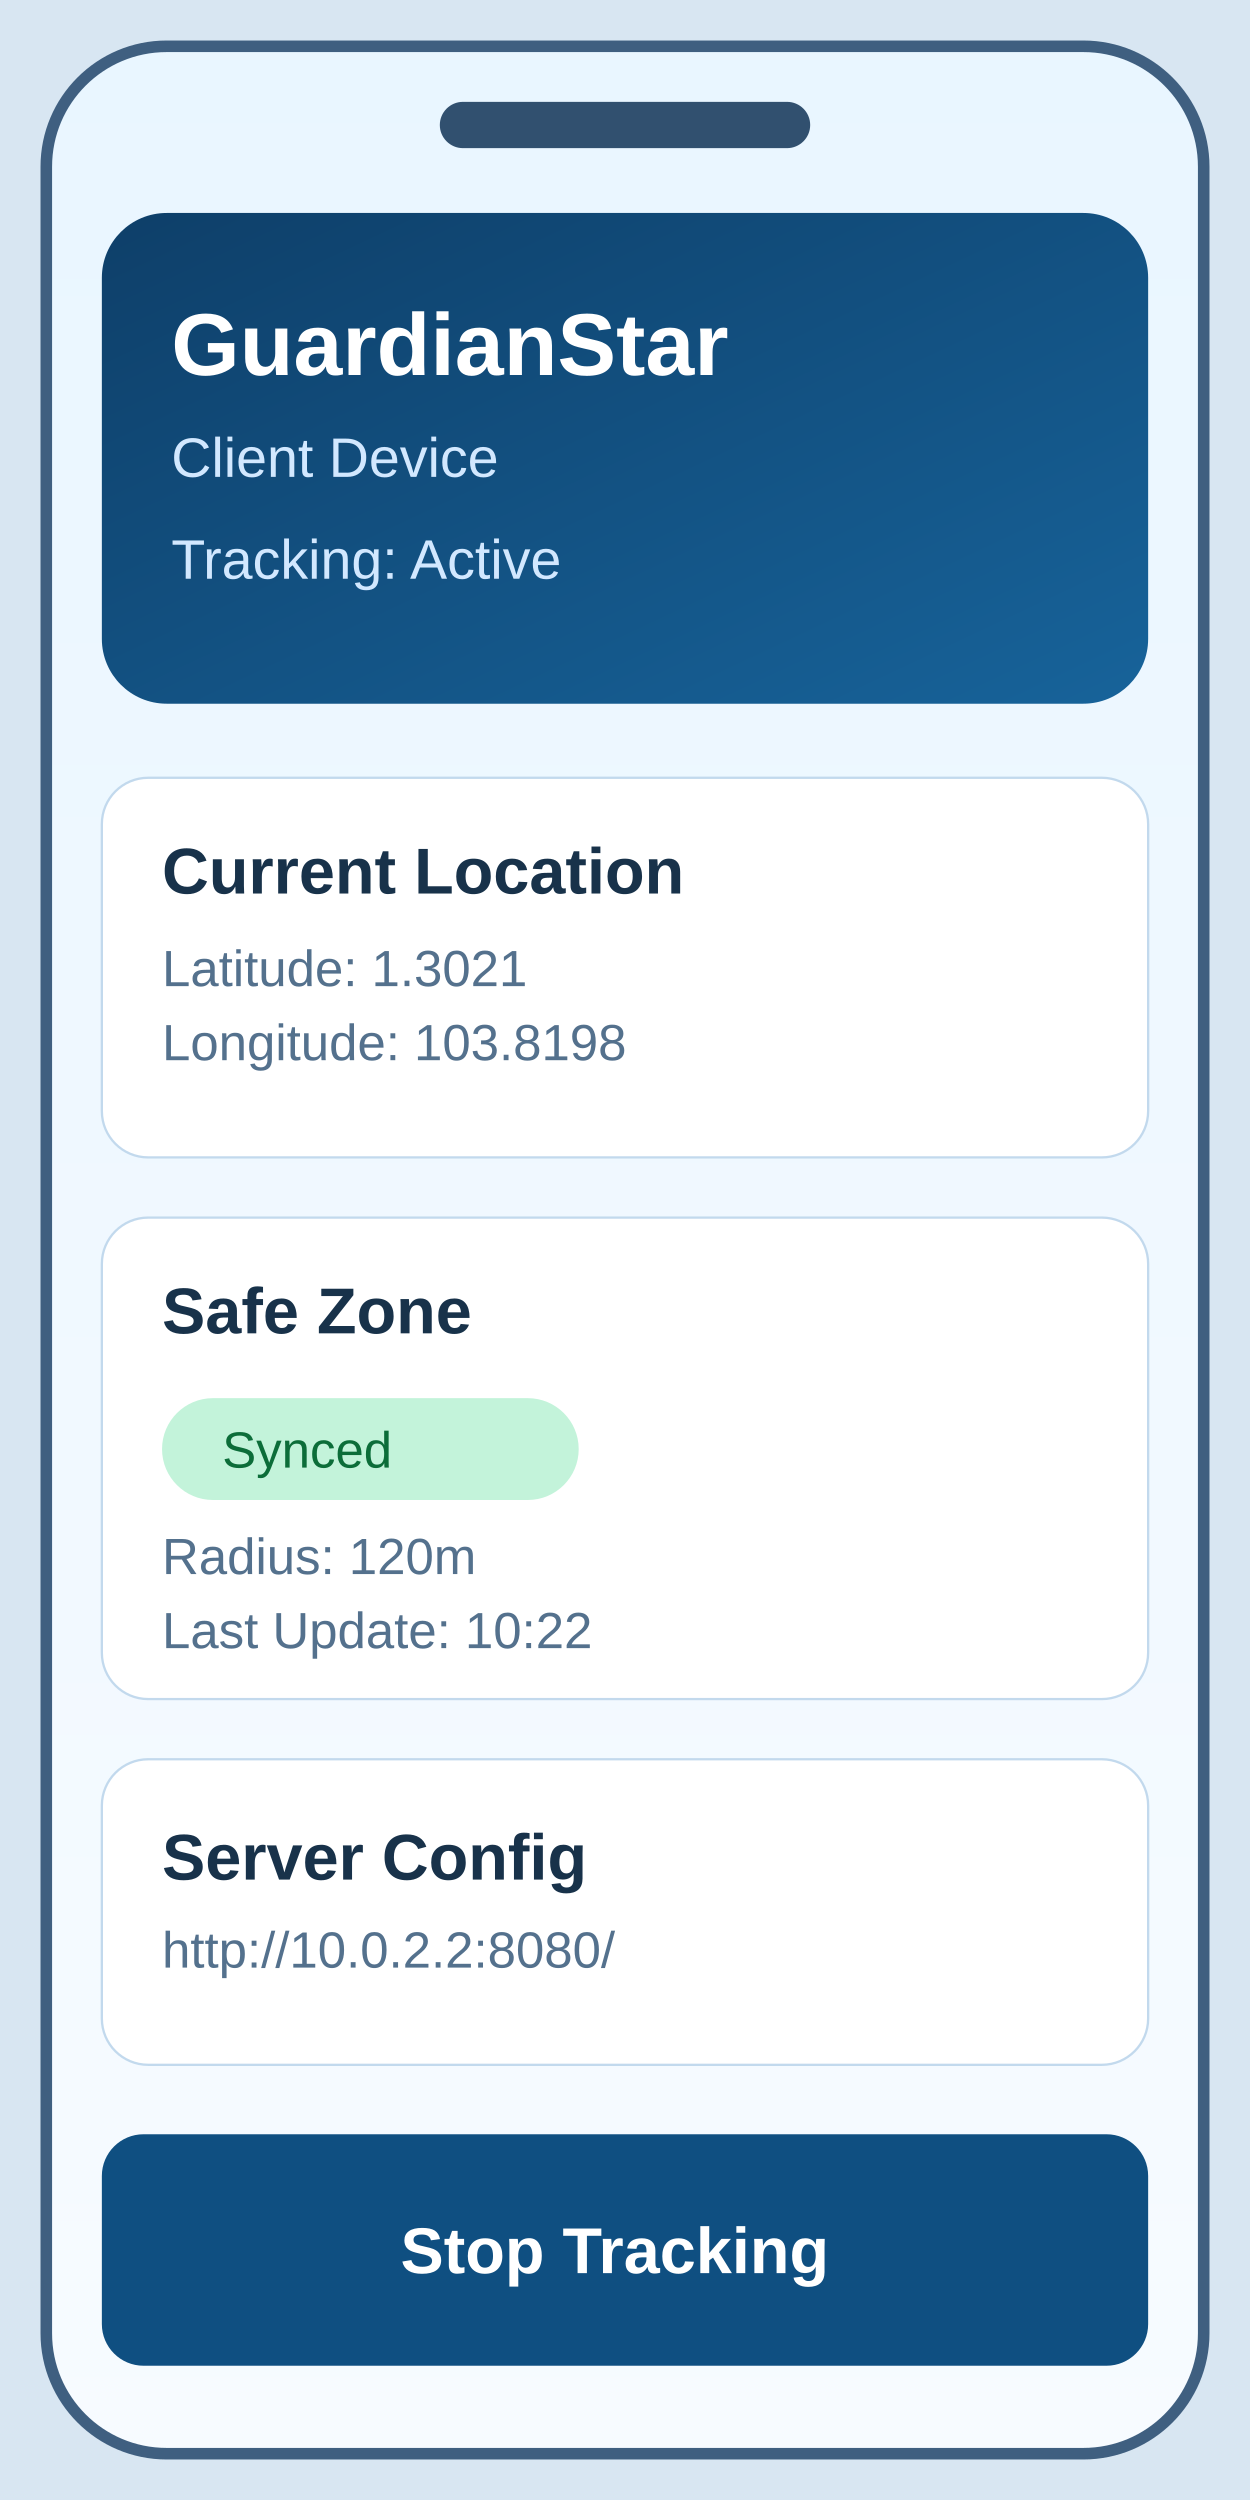
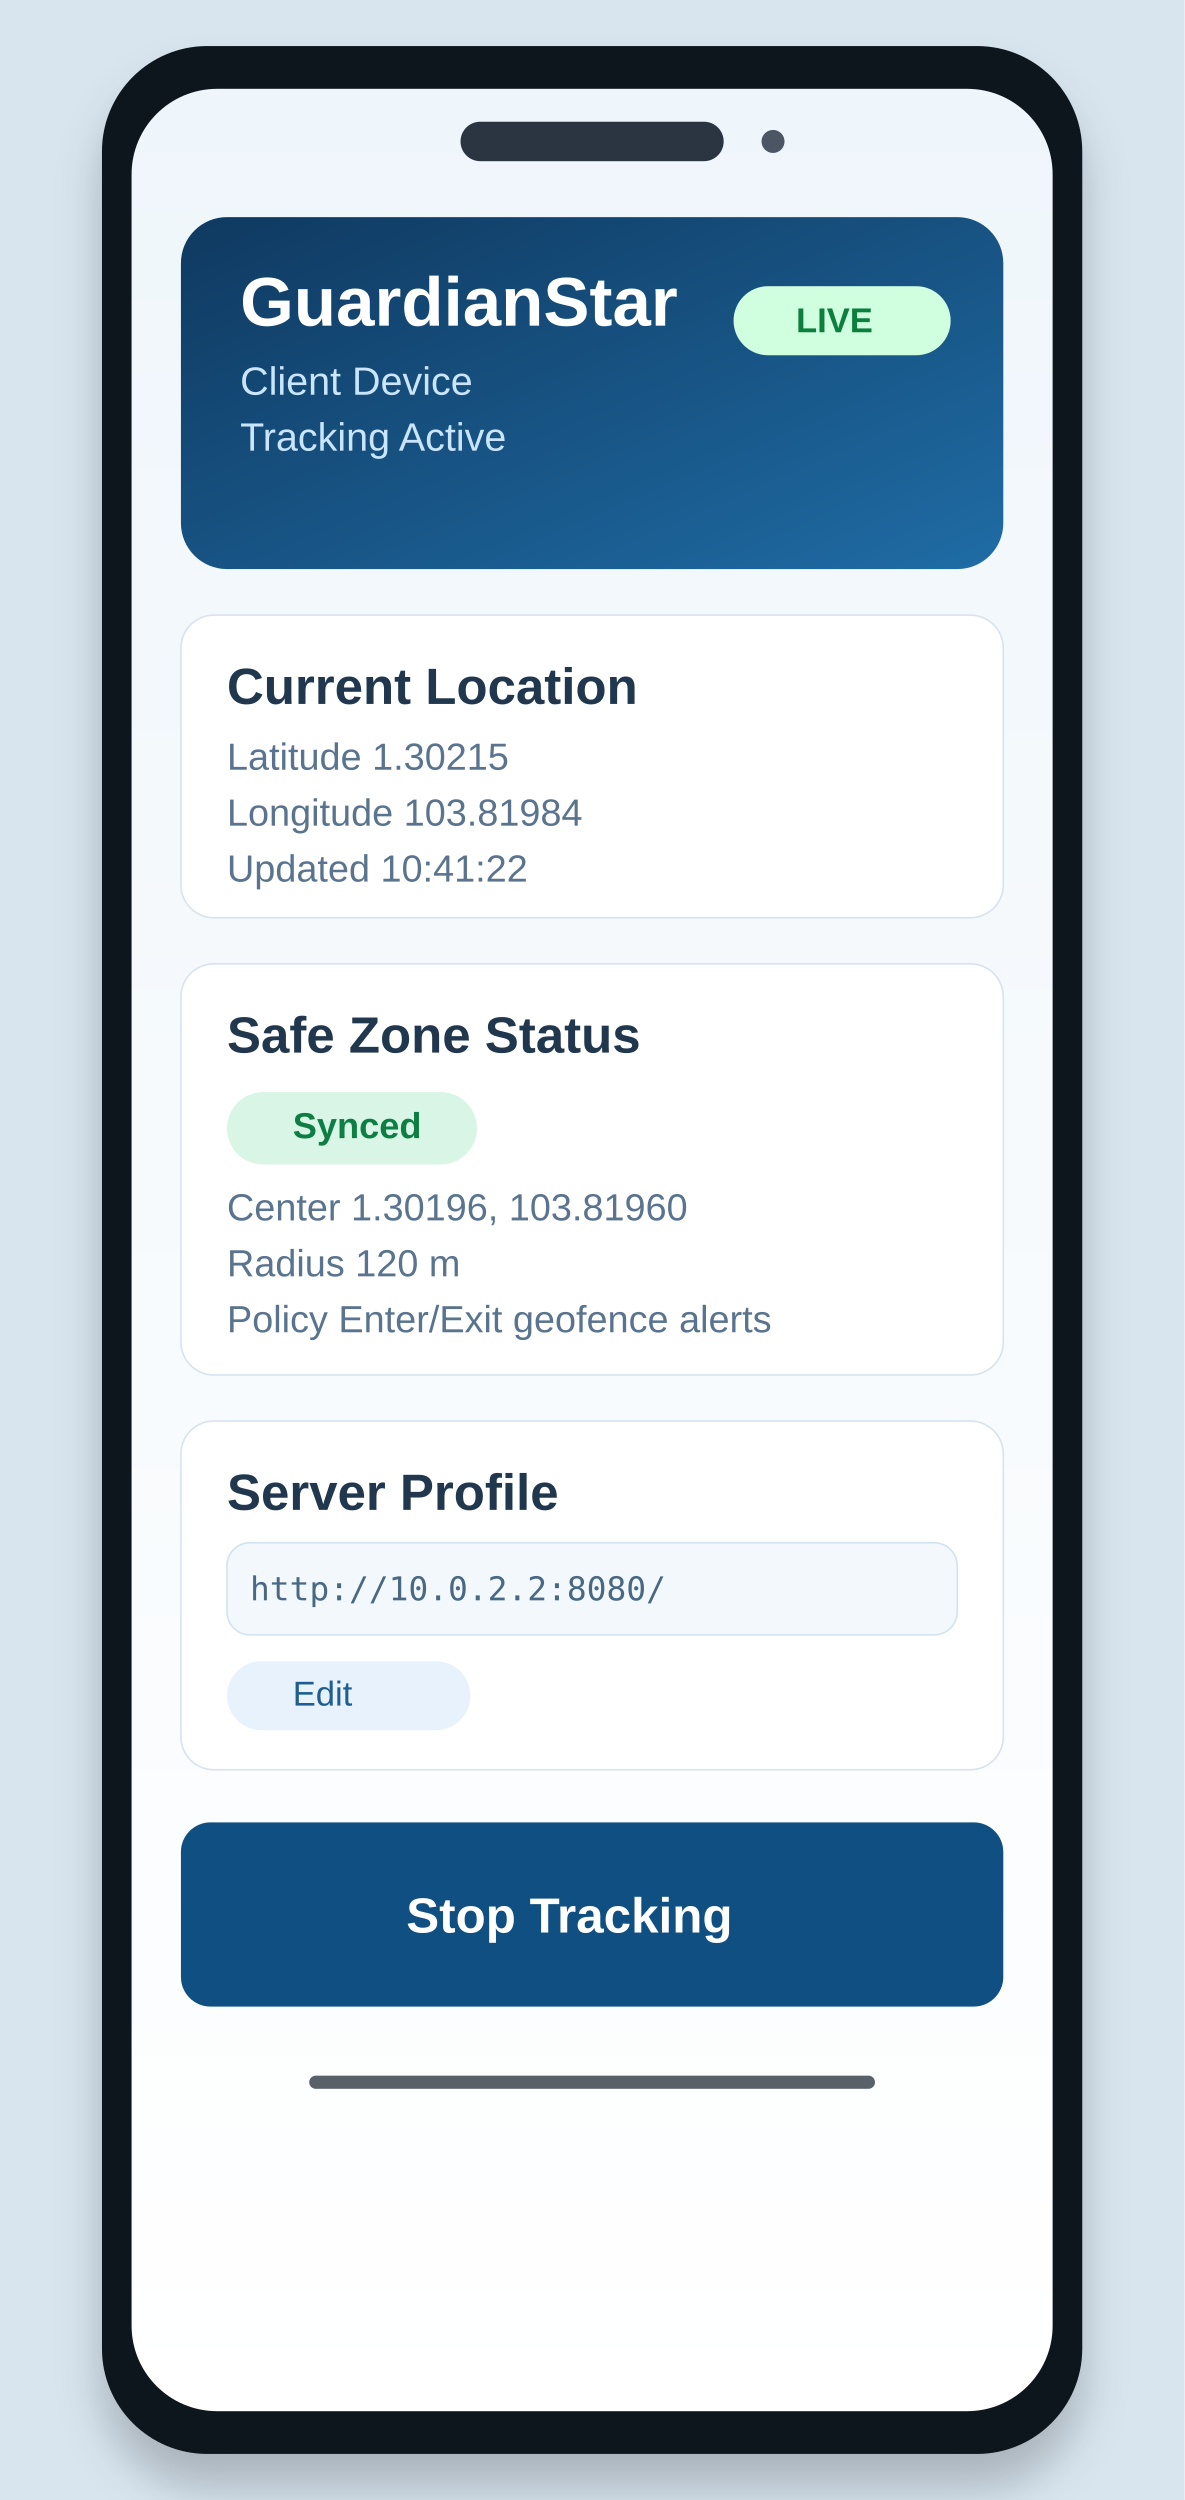
- <svg xmlns="http://www.w3.org/2000/svg" width="540" height="1080" viewBox="0 0 540 1080" role="img" aria-labelledby="title desc">
+ <svg xmlns="http://www.w3.org/2000/svg" width="720" height="1520" viewBox="0 0 720 1520" role="img" aria-labelledby="title desc">
  <defs>
-     <linearGradient id="bg" x1="0%" y1="0%" x2="0%" y2="100%">
-       <stop offset="0%" stop-color="#e9f6ff" />
-       <stop offset="100%" stop-color="#f7fbff" />
+     <linearGradient id="pageBg" x1="0%" y1="0%" x2="0%" y2="100%">
+       <stop offset="0%" stop-color="#eff6fb" />
+       <stop offset="100%" stop-color="#ffffff" />
    </linearGradient>
-     <linearGradient id="top" x1="0%" y1="0%" x2="100%" y2="100%">
-       <stop offset="0%" stop-color="#0e3f69" />
-       <stop offset="100%" stop-color="#17639a" />
+     <linearGradient id="hero" x1="0%" y1="0%" x2="100%" y2="100%">
+       <stop offset="0%" stop-color="#0f3960" />
+       <stop offset="100%" stop-color="#1f6ca5" />
    </linearGradient>
+     <filter id="drop" x="-30%" y="-30%" width="160%" height="160%">
+       <feGaussianBlur in="SourceAlpha" stdDeviation="14" />
+       <feOffset dx="0" dy="20" result="off" />
+       <feComponentTransfer>
+         <feFuncA type="linear" slope="0.22" />
+       </feComponentTransfer>
+       <feMerge>
+         <feMergeNode />
+         <feMergeNode in="SourceGraphic" />
+       </feMerge>
+     </filter>
  </defs>
-   <rect width="540" height="1080" fill="#d8e6f2" />
-   <rect x="20" y="20" width="500" height="1040" rx="52" fill="url(#bg)" stroke="#3f5f80" stroke-width="5" />
-   <rect x="190" y="44" width="160" height="20" rx="10" fill="#31506f" />
-   <rect x="44" y="92" width="452" height="212" rx="28" fill="url(#top)" />
-   <text x="74" y="162" fill="#ffffff" font-family="Segoe UI, Arial, sans-serif" font-size="38" font-weight="700">GuardianStar</text>
-   <text x="74" y="206" fill="#d2e8ff" font-family="Segoe UI, Arial, sans-serif" font-size="24">Client Device</text>
-   <text x="74" y="250" fill="#d2e8ff" font-family="Segoe UI, Arial, sans-serif" font-size="24">Tracking: Active</text>
-   <rect x="44" y="336" width="452" height="164" rx="20" fill="#ffffff" stroke="#c2d9ed" />
-   <text x="70" y="386" fill="#18324a" font-family="Segoe UI, Arial, sans-serif" font-size="28" font-weight="600">Current Location</text>
-   <text x="70" y="426" fill="#54718d" font-family="Segoe UI, Arial, sans-serif" font-size="22">Latitude: 1.3021</text>
-   <text x="70" y="458" fill="#54718d" font-family="Segoe UI, Arial, sans-serif" font-size="22">Longitude: 103.8198</text>
-   <rect x="44" y="526" width="452" height="208" rx="20" fill="#ffffff" stroke="#c2d9ed" />
-   <text x="70" y="576" fill="#18324a" font-family="Segoe UI, Arial, sans-serif" font-size="28" font-weight="600">Safe Zone</text>
-   <rect x="70" y="604" width="180" height="44" rx="22" fill="#c3f3da" />
-   <text x="96" y="634" fill="#0c6d39" font-family="Segoe UI, Arial, sans-serif" font-size="22">Synced</text>
-   <text x="70" y="680" fill="#54718d" font-family="Segoe UI, Arial, sans-serif" font-size="22">Radius: 120m</text>
-   <text x="70" y="712" fill="#54718d" font-family="Segoe UI, Arial, sans-serif" font-size="22">Last Update: 10:22</text>
-   <rect x="44" y="760" width="452" height="132" rx="20" fill="#ffffff" stroke="#c2d9ed" />
-   <text x="70" y="812" fill="#18324a" font-family="Segoe UI, Arial, sans-serif" font-size="28" font-weight="600">Server Config</text>
-   <text x="70" y="850" fill="#54718d" font-family="Segoe UI, Arial, sans-serif" font-size="22">http://10.0.2.2:8080/</text>
-   <rect x="44" y="922" width="452" height="100" rx="18" fill="#0f4f81" />
-   <text x="173" y="982" fill="#ffffff" font-family="Segoe UI, Arial, sans-serif" font-size="28" font-weight="600">Stop Tracking</text>
+   <rect width="720" height="1520" fill="#d8e5ef" />
+   <rect x="62" y="28" width="596" height="1464" rx="64" fill="#11161d" filter="url(#drop)" />
+   <rect x="80" y="54" width="560" height="1412" rx="52" fill="url(#pageBg)" />
+   <rect x="280" y="74" width="160" height="24" rx="12" fill="#2b3542" />
+   <circle cx="470" cy="86" r="7" fill="#4b5563" />
+   <rect x="110" y="132" width="500" height="214" rx="28" fill="url(#hero)" />
+   <text x="146" y="198" fill="#ffffff" font-family="Segoe UI, Arial, sans-serif" font-size="42" font-weight="700">GuardianStar</text>
+   <text x="146" y="240" fill="#cae5ff" font-family="Segoe UI, Arial, sans-serif" font-size="24">Client Device</text>
+   <text x="146" y="274" fill="#cae5ff" font-family="Segoe UI, Arial, sans-serif" font-size="24">Tracking Active</text>
+   <rect x="446" y="174" width="132" height="42" rx="21" fill="#d0ffe0" />
+   <text x="484" y="202" fill="#0c7f3d" font-family="Segoe UI, Arial, sans-serif" font-size="21" font-weight="600">LIVE</text>
+   <rect x="110" y="374" width="500" height="184" rx="20" fill="#ffffff" stroke="#d8e3ee" />
+   <text x="138" y="428" fill="#20374e" font-family="Segoe UI, Arial, sans-serif" font-size="31" font-weight="650">Current Location</text>
+   <text x="138" y="468" fill="#5a748f" font-family="Segoe UI, Arial, sans-serif" font-size="23">Latitude  1.30215</text>
+   <text x="138" y="502" fill="#5a748f" font-family="Segoe UI, Arial, sans-serif" font-size="23">Longitude 103.81984</text>
+   <text x="138" y="536" fill="#5a748f" font-family="Segoe UI, Arial, sans-serif" font-size="23">Updated   10:41:22</text>
+   <rect x="110" y="586" width="500" height="250" rx="20" fill="#ffffff" stroke="#d8e3ee" />
+   <text x="138" y="640" fill="#20374e" font-family="Segoe UI, Arial, sans-serif" font-size="31" font-weight="650">Safe Zone Status</text>
+   <rect x="138" y="664" width="152" height="44" rx="22" fill="#d9f5e6" />
+   <text x="178" y="692" fill="#0d7f45" font-family="Segoe UI, Arial, sans-serif" font-size="22" font-weight="600">Synced</text>
+   <text x="138" y="742" fill="#5a748f" font-family="Segoe UI, Arial, sans-serif" font-size="23">Center   1.30196, 103.81960</text>
+   <text x="138" y="776" fill="#5a748f" font-family="Segoe UI, Arial, sans-serif" font-size="23">Radius   120 m</text>
+   <text x="138" y="810" fill="#5a748f" font-family="Segoe UI, Arial, sans-serif" font-size="23">Policy   Enter/Exit geofence alerts</text>
+   <rect x="110" y="864" width="500" height="212" rx="20" fill="#ffffff" stroke="#d8e3ee" />
+   <text x="138" y="918" fill="#20374e" font-family="Segoe UI, Arial, sans-serif" font-size="31" font-weight="650">Server Profile</text>
+   <rect x="138" y="938" width="444" height="56" rx="14" fill="#f3f8fd" stroke="#d3e2f1" />
+   <text x="152" y="973" fill="#496884" font-family="Consolas, monospace" font-size="20">http://10.0.2.2:8080/</text>
+   <rect x="138" y="1010" width="148" height="42" rx="21" fill="#e8f2fc" />
+   <text x="178" y="1037" fill="#1f5e90" font-family="Segoe UI, Arial, sans-serif" font-size="21">Edit</text>
+   <rect x="110" y="1108" width="500" height="112" rx="18" fill="#0f4f81" />
+   <text x="247" y="1175" fill="#ffffff" font-family="Segoe UI, Arial, sans-serif" font-size="30" font-weight="650">Stop Tracking</text>
+   <rect x="188" y="1262" width="344" height="8" rx="4" fill="#222b36" opacity="0.75" />
</svg>
